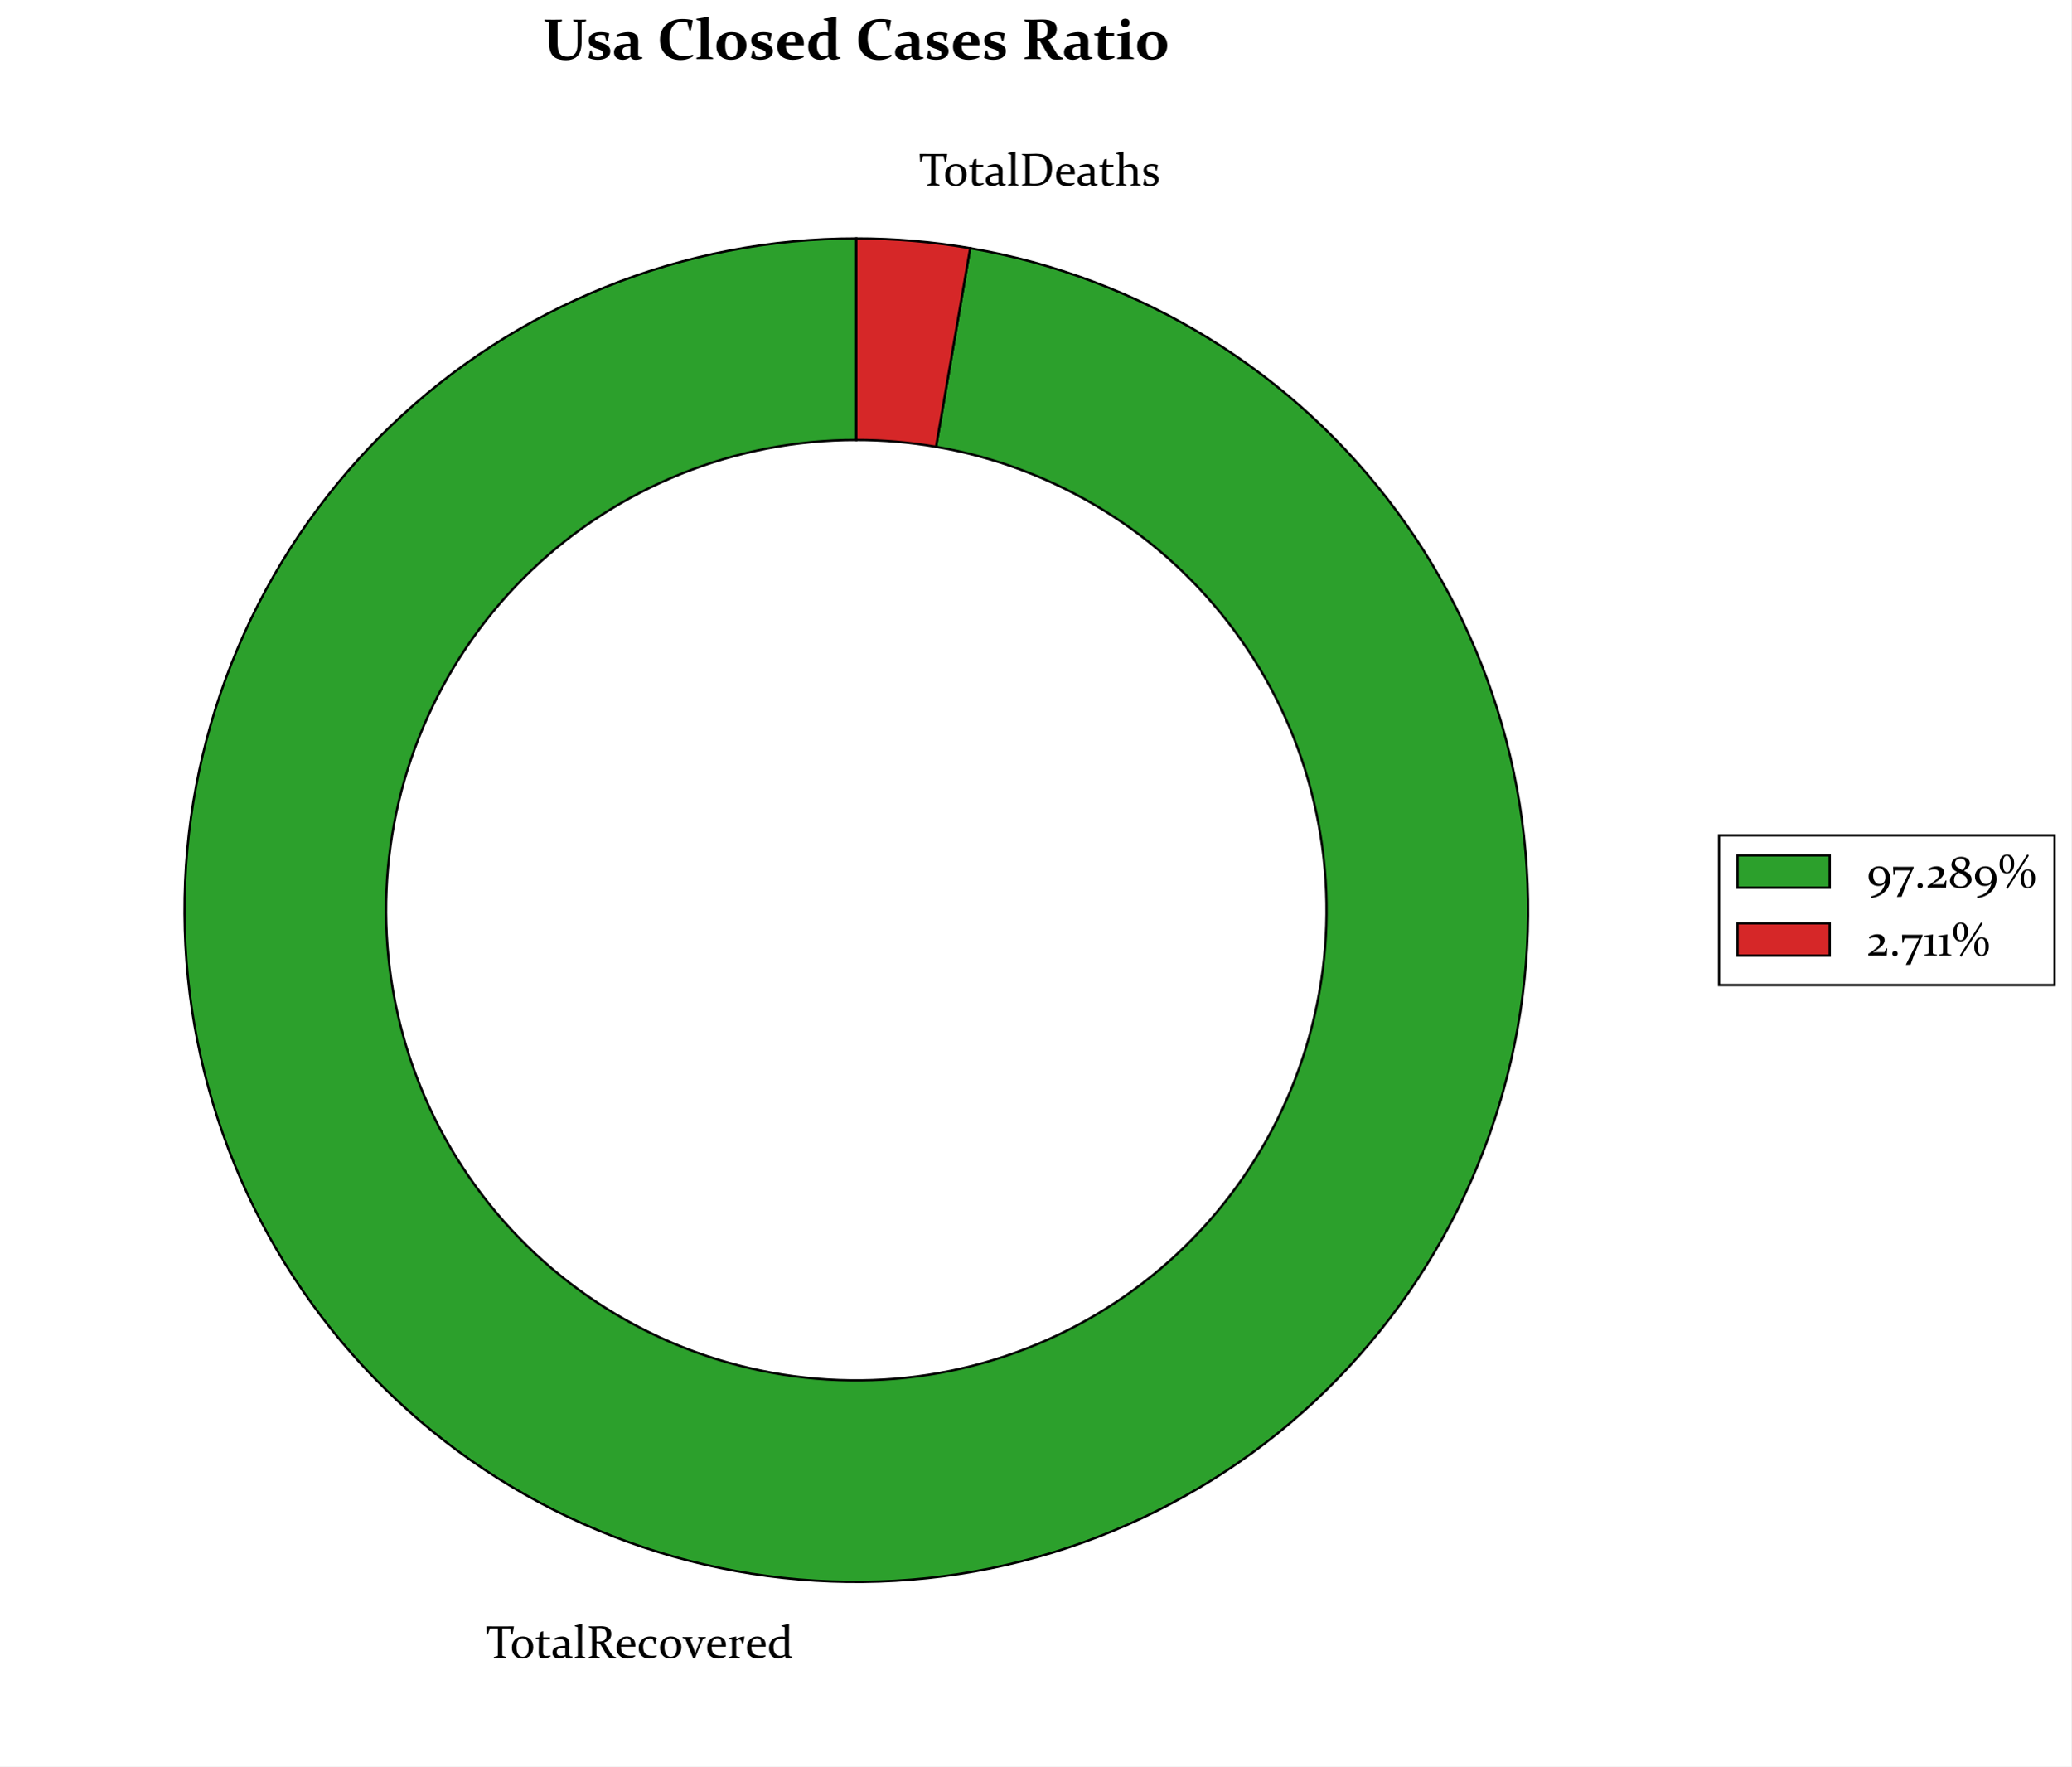
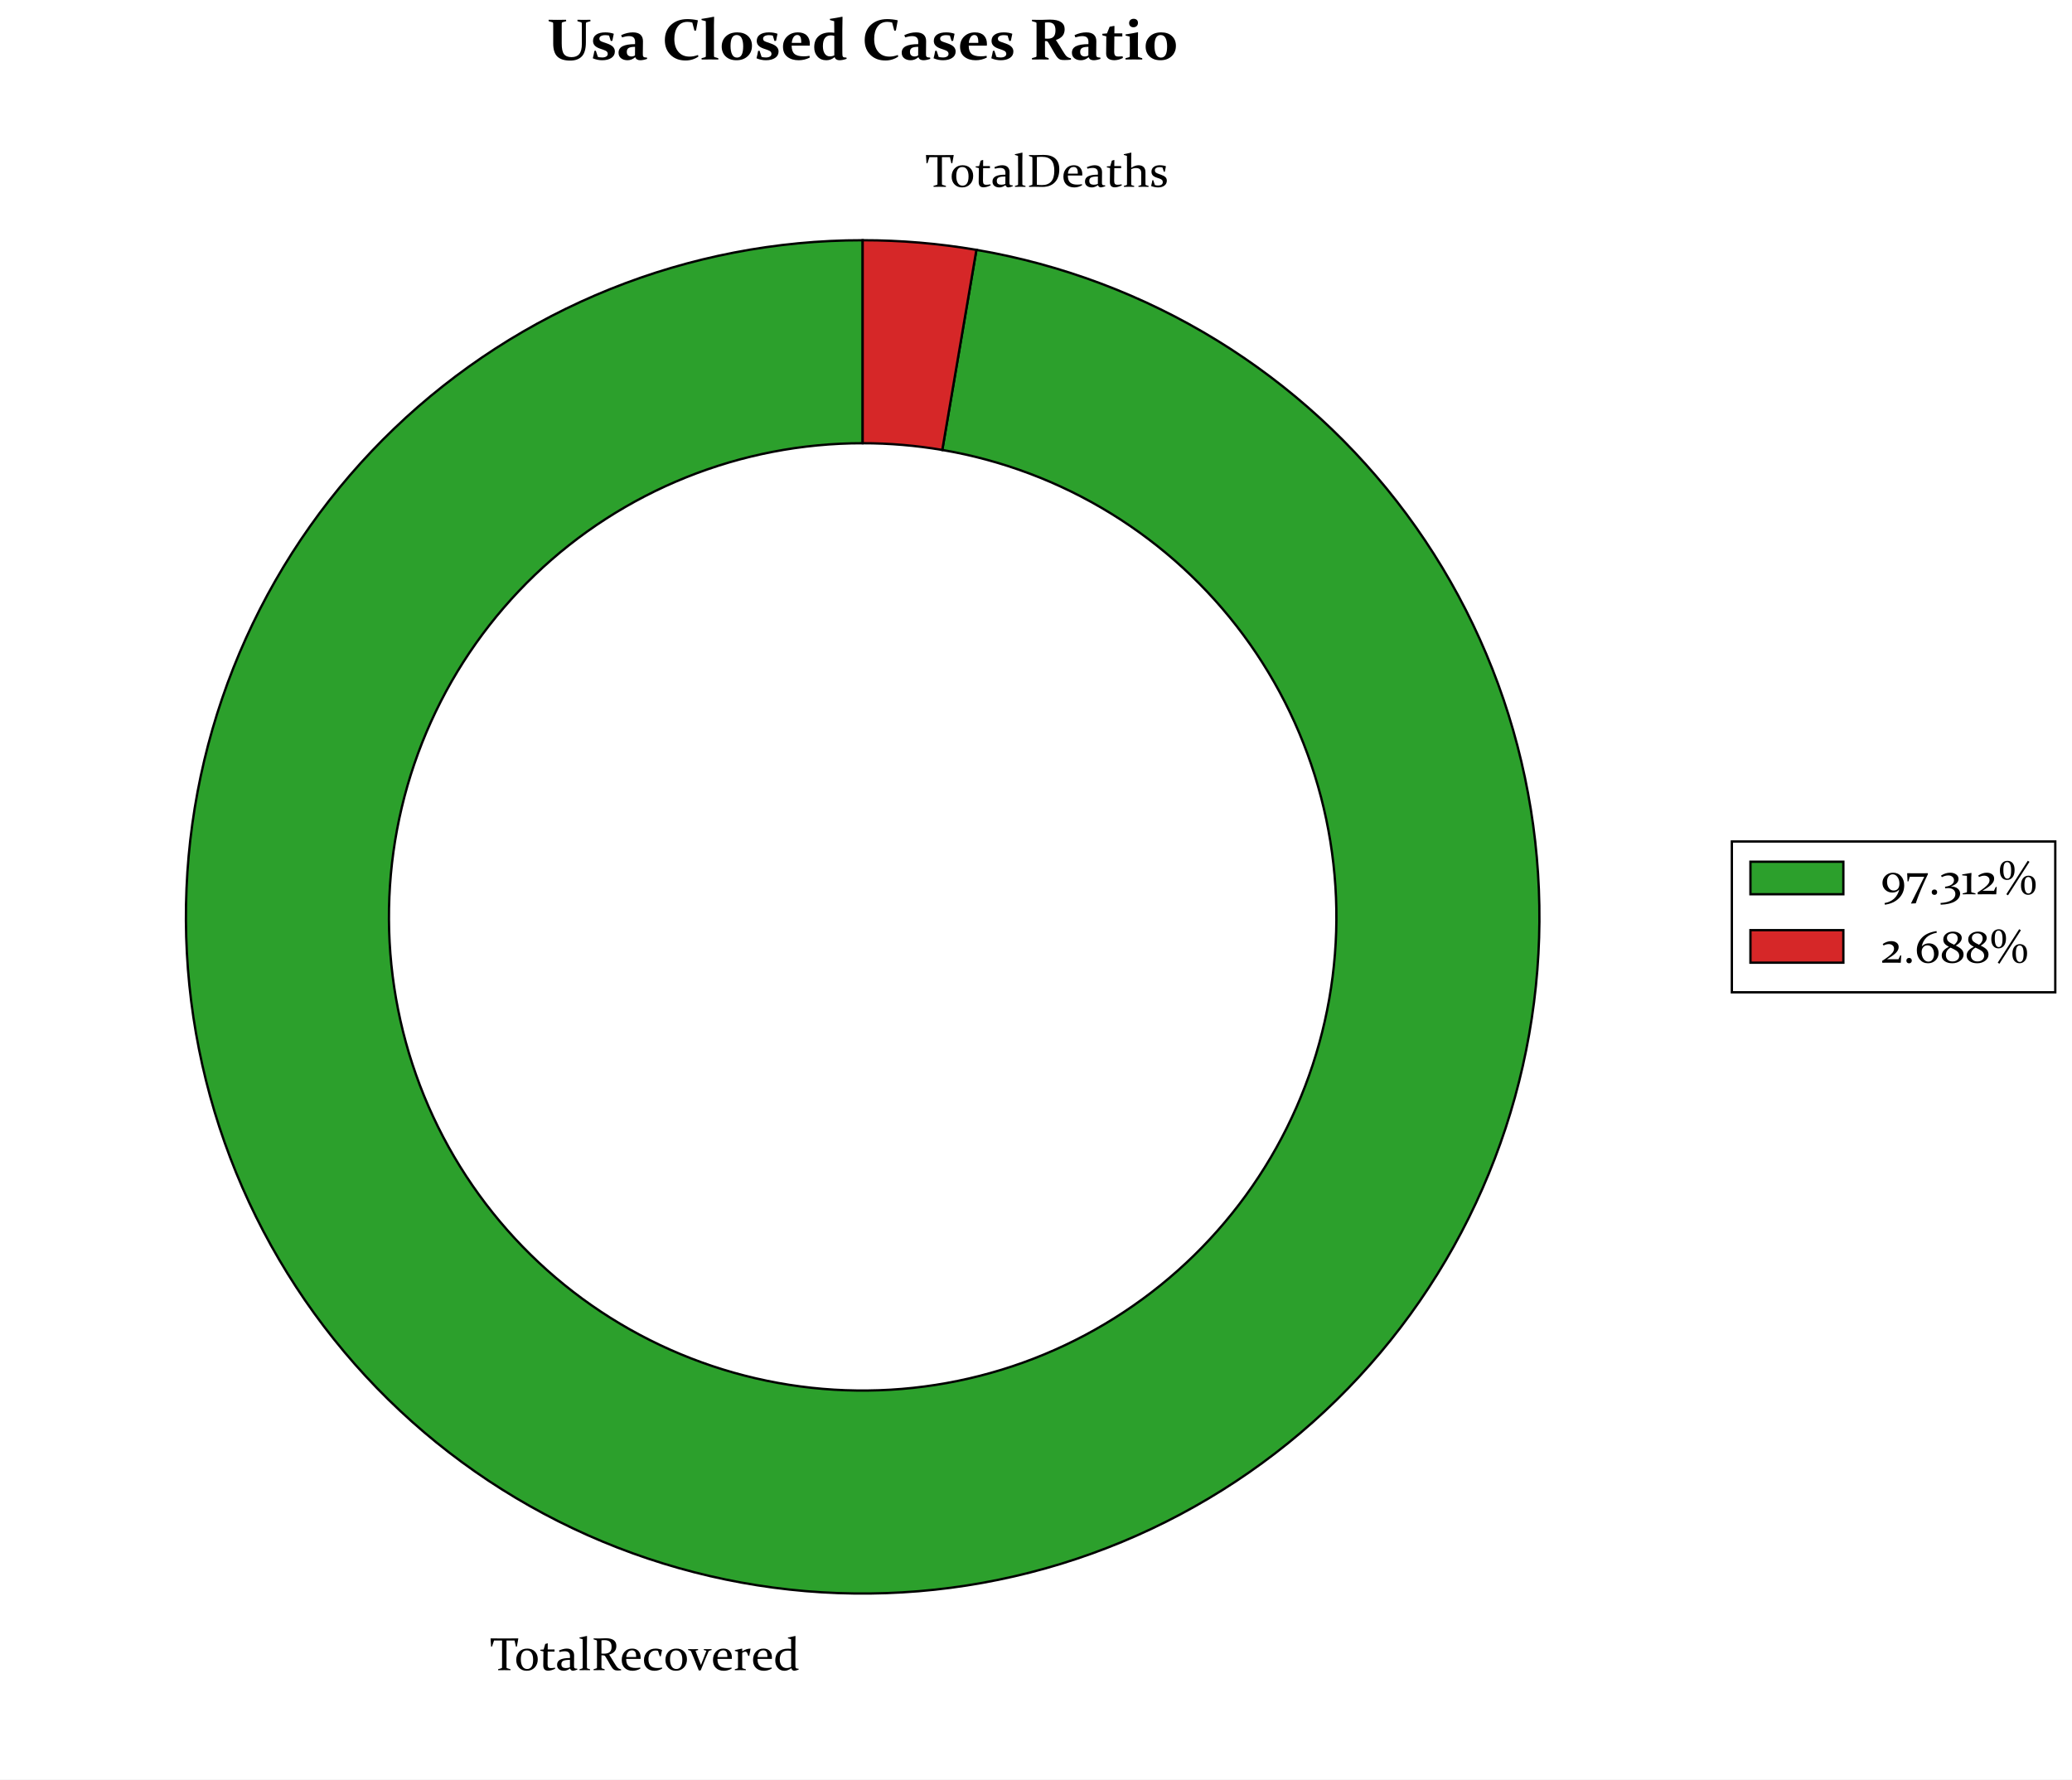
- <svg xmlns="http://www.w3.org/2000/svg" xmlns:xlink="http://www.w3.org/1999/xlink" height="766.08pt" version="1.1" viewBox="0 0 898.173 766.08" width="898.173pt">
+ <svg xmlns="http://www.w3.org/2000/svg" xmlns:xlink="http://www.w3.org/1999/xlink" height="766.08pt" version="1.1" viewBox="0 0 891.904 766.08" width="891.904pt">
  <defs>
    <style type="text/css">*{stroke-linecap:butt;stroke-linejoin:round;}</style>
  </defs>
  <g id="figure_1">
    <g id="patch_1">
-       <path d="M 0 766.08  L 898.173 766.08  L 898.173 0  L 0 0  z " style="fill:#ffffff;" />
+       <path d="M 0 766.08  L 891.904 766.08  L 891.904 0  L 0 0  z " style="fill:#ffffff;" />
    </g>
    <g id="axes_1">
      <g id="patch_2">
-         <path d="M 371.343 103.423  C 334.131 103.423 297.262 110.553 262.733 124.427  C 228.204 138.3 196.652 158.662 169.785 184.408  C 142.918 210.155 121.231 240.812 105.901 274.719  C 90.57 308.626 81.877 345.158 80.293 382.336  C 78.709 419.514 84.262 456.653 96.653 491.741  C 109.044 526.829 128.045 559.22 152.624 587.159  C 177.203 615.097 206.91 638.069 240.133 654.83  C 273.357 671.59 309.486 681.83 346.563 684.996  C 383.639 688.161 420.981 684.193 456.565 673.307  C 492.149 662.421 525.319 644.817 554.279 621.449  C 583.238 598.082 607.454 569.38 625.614 536.9  C 643.773 504.42 655.542 468.76 660.283 431.851  C 665.024 394.943 662.649 357.466 653.288 321.451  C 643.927 285.436 627.751 251.546 605.637 221.618  C 583.523 191.69 555.878 166.275 524.201 146.749  C 492.524 127.223 457.397 113.947 420.724 107.639  L 405.909 193.768  C 431.58 198.184 456.169 207.477 478.344 221.145  C 500.518 234.813 519.869 252.604 535.349 273.554  C 550.828 294.504 562.151 318.226 568.704 343.437  C 575.257 368.647 576.92 394.881 573.601 420.717  C 570.282 446.553 562.044 471.515 549.332 494.251  C 536.621 516.987 519.67 537.078 499.398 553.436  C 479.126 569.793 455.907 582.116 430.998 589.736  C 406.09 597.356 379.95 600.134 353.997 597.918  C 328.043 595.702 302.752 588.534 279.496 576.802  C 256.24 565.07 235.445 548.989 218.24 529.432  C 201.034 509.875 187.734 487.202 179.06 462.64  C 170.387 438.078 166.499 412.081 167.608 386.056  C 168.717 360.032 174.802 334.459 185.533 310.724  C 196.265 286.99 211.445 265.529 230.252 247.507  C 249.059 229.484 271.146 215.231 295.316 205.52  C 319.486 195.808 345.295 190.817 371.343 190.817  L 371.343 103.423  z " style="fill:#2ca02c;stroke:#000000;stroke-linejoin:miter;" />
+         <path d="M 371.343 103.423  C 334.122 103.423 297.244 110.556 262.708 124.437  C 228.172 138.317 196.615 158.688 169.746 184.445  C 142.877 210.203 121.193 240.873 105.867 274.792  C 90.542 308.711 81.859 345.256 80.288 382.443  C 78.717 419.631 84.288 456.777 96.698 491.868  C 109.108 526.958 128.129 559.348 152.73 587.279  C 177.331 615.211 207.058 638.171 240.301 654.914  C 273.543 671.657 309.688 681.875 346.776 685.014  C 383.864 688.153 421.213 684.155 456.796 673.236  C 492.379 662.318 525.542 644.681 554.487 621.281  C 583.432 597.881 607.626 569.149 625.757 536.643  C 643.888 504.137 655.623 468.455 660.324 431.532  C 665.025 394.61 662.607 357.126 653.2 321.114  C 643.793 285.101 627.571 251.223 605.414 221.317  C 583.256 191.41 555.571 166.025 523.859 146.538  C 492.147 127.051 456.992 113.822 420.301 107.566  L 405.613 193.718  C 431.297 198.096 455.906 207.357 478.104 220.998  C 500.302 234.639 519.682 252.408 535.192 273.343  C 550.703 294.277 562.058 317.992 568.643 343.201  C 575.228 368.409 576.92 394.648 573.63 420.494  C 570.339 446.34 562.125 471.317 549.433 494.071  C 536.741 516.825 519.806 536.938 499.544 553.318  C 479.282 569.698 456.068 582.044 431.16 589.687  C 406.252 597.329 380.108 600.128 354.146 597.931  C 328.185 595.734 302.883 588.581 279.613 576.861  C 256.344 565.141 235.534 549.069 218.314 529.517  C 201.093 509.965 187.779 487.292 179.092 462.728  C 170.404 438.165 166.505 412.163 167.604 386.131  C 168.704 360.1 174.782 334.519 185.51 310.776  C 196.238 287.032 211.417 265.563 230.225 247.533  C 249.033 229.503 271.124 215.243 295.299 205.527  C 319.474 195.811 345.288 190.817 371.343 190.817  L 371.343 103.423  z " style="fill:#2ca02c;stroke:#000000;stroke-linejoin:miter;" />
      </g>
      <g id="patch_3">
-         <path d="M 420.724 107.639  C 412.572 106.237 404.364 105.183 396.123 104.479  C 387.882 103.775 379.614 103.423 371.343 103.423  L 371.343 190.817  C 377.133 190.817 382.92 191.064 388.689 191.556  C 394.458 192.049 400.203 192.787 405.909 193.768  L 420.724 107.639  z " style="fill:#d62728;stroke:#000000;stroke-linejoin:miter;" />
+         <path d="M 420.301 107.566  C 412.218 106.188 404.08 105.152 395.909 104.461  C 387.739 103.769 379.543 103.423 371.343 103.423  L 371.343 190.817  C 377.083 190.817 382.82 191.06 388.539 191.544  C 394.259 192.028 399.955 192.753 405.613 193.718  L 420.301 107.566  z " style="fill:#d62728;stroke:#000000;stroke-linejoin:miter;" />
      </g>
      <g id="matplotlib.axis_1" />
      <g id="matplotlib.axis_2" />
      <g id="text_1">
-         <g transform="translate(210.7032 719.0058)scale(0.2 -0.2)">
+         <g transform="translate(210.9383 719.0258)scale(0.2 -0.2)">
          <defs>
            <path d="M 30.766 0  Q 24.75 0 17.484 -0.141  L 17.281 1.953  L 24.516 4.109  Q 25.734 4.438 25.781 5.609  Q 25.875 9.328 25.875 15.094  L 25.875 63.812  L 8.641 63.812  L 4.297 50.828  L 2.344 50.484  L 1.078 67.969  L 1.422 68.359  Q 13.422 68.172 24.422 68.172  L 37.453 68.172  Q 48.391 68.172 60.547 68.359  L 60.844 67.969  L 57.766 50.828  L 55.812 50.484  L 52.688 63.812  L 35.453 63.812  L 35.453 15.094  Q 35.453 9.328 35.547 5.609  Q 35.594 4.438 36.812 4.109  L 44.047 1.953  L 44.141 -0.141  Q 36.578 0 30.766 0  z " id="Constantia-84" />
            <path d="M 13.719 23.047  Q 13.719 13.922 17.141 8.172  Q 20.562 2.438 27.297 2.438  Q 33.594 2.438 36.891 7.484  Q 40.188 12.547 40.188 22.469  Q 40.188 31.781 36.719 37.156  Q 33.25 42.531 26.656 42.531  Q 20.406 42.531 17.062 37.688  Q 13.719 32.859 13.719 23.047  z M 50.141 23.484  Q 50.141 12.359 43.422 5.484  Q 36.719 -1.375 26.375 -1.375  Q 16.266 -1.375 10.031 5.094  Q 3.812 11.578 3.812 22.016  Q 3.812 32.766 10.328 39.578  Q 16.844 46.391 27.594 46.391  Q 37.75 46.391 43.938 40.109  Q 50.141 33.844 50.141 23.484  z " id="Constantia-111" />
            <path d="M 17.484 39.938  Q 17.188 23.438 17.188 13.328  Q 17.188 8.25 18.703 6.312  Q 20.219 4.391 24.469 4.391  Q 27.828 4.391 33.25 5.281  L 33.547 3.078  Q 25.094 -1.172 18.453 -1.172  Q 13.141 -1.172 10.547 1.688  Q 7.953 4.547 7.953 10.297  Q 7.953 19.781 8.297 40.234  L 1.562 41.891  L 1.266 43.891  L 8.797 44.531  L 12.156 56.344  Q 14.891 57.078 17.141 57.766  L 17.625 57.422  Q 17.484 51.516 17.484 46.391  L 17.484 44.578  L 32.172 44.578  L 32.172 39.938  z " id="Constantia-116" />
            <path d="M 30.125 22.125  Q 19.438 22.125 15.531 20.016  Q 11.625 17.922 11.625 12.938  Q 11.625 8.297 14.203 6.359  Q 16.797 4.438 21.234 4.438  Q 26.266 4.438 30.031 6.156  z M 6.453 42.234  Q 15.969 46.391 23.297 46.391  Q 30.766 46.391 34.938 42.484  Q 39.109 38.578 39.062 31.203  L 38.812 10.891  Q 38.766 8.406 38.938 6.891  Q 39.109 5.375 39.812 4.562  Q 40.531 3.766 41.938 3.438  Q 43.359 3.125 45.75 3.078  L 46 1.172  Q 43.891 0.344 40.859 -0.484  Q 37.844 -1.312 36.766 -1.312  Q 32.031 -1.312 30.281 3.562  Q 23.438 -1.375 17.391 -1.375  Q 10.594 -1.375 6.469 1.969  Q 2.344 5.328 2.344 11.422  Q 2.344 18.953 9.047 22.516  Q 15.766 26.078 30.125 26.078  L 30.172 29.891  Q 30.219 35.359 27.391 37.984  Q 24.562 40.625 18.703 40.625  Q 14.266 40.625 7.562 38.969  z " id="Constantia-97" />
            <path d="M 2.734 68.5  L 2.484 70.125  Q 11.141 71.781 18.406 73.578  L 18.844 73.188  Q 18.562 65.234 18.562 51.078  L 18.562 19.281  Q 18.562 10.547 18.656 5.219  Q 18.797 3.812 20.016 3.469  L 25.344 1.859  L 25.484 -0.141  Q 18.891 0 14.109 0  Q 9.328 0 2.781 -0.141  L 2.594 1.859  L 8.109 3.469  Q 9.328 3.859 9.422 5.031  Q 9.516 10.547 9.516 17.328  L 9.516 37.406  Q 9.516 55.562 9.328 66.547  z " id="Constantia-108" />
            <path d="M 21.781 14.984  Q 21.781 12.062 21.797 9.719  Q 21.828 7.375 21.875 5.469  Q 21.922 3.953 23.141 3.562  L 28.562 1.953  L 28.719 -0.141  Q 22.906 0 17.094 0  Q 11.188 0 4.984 -0.141  L 4.781 1.953  L 10.797 3.766  Q 12.016 4.109 12.109 5.281  Q 12.156 7.234 12.172 9.641  Q 12.203 12.062 12.203 14.984  L 12.203 54.594  Q 12.203 57.078 12.172 59.078  Q 12.156 61.078 12.109 62.703  Q 12.062 63.969 10.938 64.359  L 4.891 66.266  L 4.781 68.359  Q 11.078 68.172 17.047 68.172  Q 18.219 68.172 20.016 68.234  Q 21.828 68.312 24.422 68.406  Q 27.047 68.5 28.797 68.547  Q 30.562 68.609 31.594 68.609  Q 42.719 68.609 48.281 64.406  Q 53.859 60.203 53.859 52.156  Q 53.859 44.875 50.047 40.359  Q 46.234 35.844 38.422 33.406  Q 41.5 28.719 44.094 24.344  Q 46.688 19.969 48.906 16.328  Q 51.125 12.703 52.969 9.906  Q 54.828 7.125 56.453 5.516  Q 57.281 4.688 58.109 4.078  Q 58.938 3.469 59.844 3.078  Q 60.75 2.688 61.75 2.391  Q 62.75 2.094 63.969 1.812  L 64.109 -0.344  Q 60.594 -0.781 58.203 -0.781  Q 56.203 -0.781 54.688 -0.688  Q 53.172 -0.594 52 -0.297  Q 50.828 0 49.875 0.453  Q 48.922 0.922 48 1.656  Q 46 3.172 44.062 6.031  Q 42.141 8.891 40.062 12.5  Q 37.984 16.109 35.734 20.188  Q 33.5 24.266 31 28.172  Q 30.281 29.344 29.766 30.031  Q 29.25 30.719 28.641 31.109  Q 28.031 31.5 27.219 31.641  Q 26.422 31.781 25.141 31.844  L 21.781 31.938  z M 21.781 35.594  Q 24.75 35.453 27.297 35.453  Q 35.75 35.453 39.672 39.031  Q 43.609 42.625 43.609 50.297  Q 43.609 57.719 39.844 61.125  Q 36.078 64.547 28.078 64.547  Q 26.703 64.547 25.141 64.453  Q 23.578 64.359 21.781 64.156  z " id="Constantia-82" />
            <path d="M 44.047 3.469  Q 39.891 0.875 35.5 -0.25  Q 31.109 -1.375 27.344 -1.375  Q 16.609 -1.375 10.203 4.75  Q 3.812 10.891 3.812 21.781  Q 3.812 32.625 9.938 39.5  Q 16.062 46.391 26.312 46.391  Q 34.906 46.391 39.688 41.234  Q 44.484 36.078 44.484 27  Q 44.484 25.641 44.344 24.219  L 13.375 24.219  Q 13.375 13.719 18.312 9.203  Q 23.25 4.688 33.734 4.688  Q 38.422 4.688 43.75 5.562  z M 34.766 28.266  L 34.766 29.734  Q 34.766 36.672 32.547 39.641  Q 30.328 42.625 25.922 42.625  Q 20.125 42.625 17.047 38.422  Q 13.969 34.234 13.578 28.266  z " id="Constantia-101" />
            <path d="M 42.969 3.469  Q 39.938 1.422 35.469 0.016  Q 31 -1.375 26.609 -1.375  Q 16.062 -1.375 9.906 4.797  Q 3.766 10.984 3.766 21.297  Q 3.766 32.469 10.734 39.422  Q 17.719 46.391 28.812 46.391  Q 35.984 46.391 42.719 43.453  Q 41.109 36.922 39.844 30.078  L 37.938 29.781  L 33.984 41.5  Q 31.734 42.281 28.906 42.281  Q 21.625 42.281 17.516 37.203  Q 13.422 32.125 13.422 23.781  Q 13.422 13.969 18.062 9.281  Q 22.703 4.594 32.766 4.594  Q 37.406 4.594 42.672 5.516  z " id="Constantia-99" />
            <path d="M -1.516 45.266  Q 4.641 45.125 9.422 45.125  Q 13.812 45.125 19.969 45.266  L 20.172 43.266  L 14.5 41.703  Q 18.5 30.328 23.781 17.531  Q 25.141 14.156 26.219 11.078  Q 27.297 14.156 28.719 17.484  Q 33.156 28.422 38.031 41.703  L 32.469 43.266  L 32.281 45.266  Q 36.234 45.125 40.531 45.125  Q 44.922 45.125 49.031 45.266  L 49.219 43.266  L 44.344 41.844  Q 43.219 41.453 42.438 39.938  Q 38.578 31 33.469 18.672  Q 28.375 6.344 25.781 -0.344  L 21.625 -0.781  Q 18.953 6.297 13.891 18.594  Q 8.844 30.906 5.219 39.703  Q 4.438 41.406 3.078 41.891  L -1.422 43.266  z " id="Constantia-118" />
            <path d="M 2.828 42.969  Q 10.984 44.531 18.312 46.391  L 18.797 46.047  L 18.797 40.328  Q 27.828 46.391 36.531 46.391  L 36.766 46.094  Q 35.359 38.812 33.984 31  L 32.031 30.672  Q 30.672 34.812 29.391 37.328  Q 28.125 39.844 25.391 39.844  Q 22.75 39.844 18.797 37.406  L 18.797 16.266  Q 18.797 8.641 18.891 5.375  Q 18.953 4.047 20.125 3.719  L 26.609 1.859  L 26.766 -0.141  Q 19.141 0 14.359 0  Q 9.578 0 3.031 -0.141  L 2.828 1.859  L 8.5 3.516  Q 9.672 3.906 9.719 5.031  Q 9.766 7.125 9.766 11.031  L 9.766 27.688  Q 9.766 35.641 9.578 39.547  L 3.078 41.312  z " id="Constantia-114" />
            <path d="M 37.938 41.016  Q 34.672 42.047 30.609 42.047  Q 22.219 42.047 17.812 37.281  Q 13.422 32.516 13.422 22.859  Q 13.422 14.5 17.328 9.5  Q 21.234 4.5 28.375 4.5  Q 32.953 4.5 37.938 7.031  z M 30.906 70.125  Q 39.594 71.781 46.828 73.578  L 47.266 73.188  Q 46.969 62.75 46.969 50.734  L 46.969 24.172  Q 46.969 17.438 47.016 10.844  Q 47.016 8.344 47.188 6.828  Q 47.359 5.328 48.047 4.516  Q 48.734 3.719 50.078 3.422  Q 51.422 3.125 53.859 3.078  L 54.109 1.172  Q 51.953 0.344 48.953 -0.484  Q 45.953 -1.312 44.875 -1.312  Q 39.938 -1.312 38.234 4.25  Q 30.672 -1.375 23.531 -1.375  Q 14.5 -1.375 9.109 5.047  Q 3.719 11.469 3.719 20.844  Q 3.719 32.953 10.891 39.594  Q 18.062 46.234 30.953 46.234  Q 34.078 46.234 37.938 45.562  Q 37.938 56.344 37.75 66.547  L 31.156 68.5  z " id="Constantia-100" />
          </defs>
          <use xlink:href="#Constantia-84" />
          <use x="52.578" xlink:href="#Constantia-111" />
          <use x="106.631" xlink:href="#Constantia-116" />
          <use x="141.934" xlink:href="#Constantia-97" />
          <use x="189.932" xlink:href="#Constantia-108" />
          <use x="218.008" xlink:href="#Constantia-82" />
          <use x="279.643" xlink:href="#Constantia-101" />
          <use x="327.543" xlink:href="#Constantia-99" />
          <use x="373.686" xlink:href="#Constantia-111" />
          <use x="427.738" xlink:href="#Constantia-118" />
          <use x="476.029" xlink:href="#Constantia-101" />
          <use x="523.93" xlink:href="#Constantia-114" />
          <use x="562.26" xlink:href="#Constantia-101" />
          <use x="610.16" xlink:href="#Constantia-100" />
        </g>
      </g>
      <g id="text_2">
-         <g transform="translate(398.601 80.43748)scale(0.2 -0.2)">
+         <g transform="translate(398.366 80.4175)scale(0.2 -0.2)">
          <defs>
            <path d="M 17.094 0  Q 11.188 0 4.984 -0.141  L 4.781 1.953  L 10.797 3.766  Q 12.062 4.156 12.109 5.281  Q 12.156 7.234 12.172 9.641  Q 12.203 12.062 12.203 14.984  L 12.203 54.594  Q 12.203 57.078 12.172 59.078  Q 12.156 61.078 12.109 62.703  Q 12.062 63.969 10.938 64.359  L 4.891 66.266  L 4.781 68.359  Q 11.078 68.172 17.047 68.172  Q 21.922 68.172 26.453 68.406  Q 31 68.656 35.797 68.656  Q 52.875 68.656 61.469 60.859  Q 70.062 53.078 70.062 37.75  Q 70.062 19.672 60.516 9.688  Q 50.984 -0.297 33.734 -0.297  Q 29 -0.297 25.281 -0.141  Q 21.578 0 17.094 0  z M 21.781 4.344  Q 24.656 3.953 27.406 3.828  Q 30.172 3.719 32.953 3.719  Q 45.844 3.719 52.578 11.297  Q 59.328 18.891 59.328 34.578  Q 59.328 49.812 52.922 57.156  Q 46.531 64.5 32.672 64.5  Q 30.469 64.5 27.797 64.406  Q 25.141 64.312 21.781 64.062  z " id="Constantia-68" />
            <path d="M 2.484 70.125  Q 10.453 71.688 18.406 73.578  L 18.844 73.188  Q 18.609 68.609 18.578 60.109  Q 18.562 51.609 18.562 40.922  Q 27.047 46.391 34.375 46.391  Q 41.156 46.391 45.156 42.594  Q 49.172 38.812 49.172 31.5  L 49.172 14.266  Q 49.172 8.641 49.266 5.219  Q 49.312 3.953 50.484 3.516  L 55.953 1.859  L 56.062 -0.141  Q 49.609 0 44.828 0  Q 40.047 0 34.188 -0.141  L 33.984 1.859  L 38.812 3.266  Q 39.984 3.656 40.094 4.781  Q 40.141 5.469 40.141 7.859  L 40.141 29.156  Q 40.141 35.156 37.25 37.766  Q 34.375 40.375 28.766 40.375  Q 23.922 40.375 18.562 38.031  L 18.562 16.109  Q 18.562 10.062 18.656 5.031  Q 18.703 3.656 19.875 3.328  L 24.953 1.859  L 25.047 -0.141  Q 18.891 0 14.109 0  Q 9.328 0 2.781 -0.141  L 2.594 1.859  L 8.109 3.469  Q 9.375 3.859 9.422 5.031  Q 9.516 9.719 9.516 17  L 9.516 37.406  Q 9.516 47.359 9.484 55.031  Q 9.469 62.703 9.328 66.547  L 2.734 68.5  z " id="Constantia-104" />
            <path d="M 27.875 41.453  Q 25.047 42.234 21.734 42.234  Q 17.141 42.234 14.328 40.453  Q 11.531 38.672 11.531 35.594  Q 11.531 32.625 13.359 30.906  Q 15.188 29.203 20.172 27.547  L 24.172 26.172  Q 30.906 23.875 34.047 20.922  Q 37.203 17.969 37.203 13.188  Q 37.203 6.391 31.922 2.5  Q 26.656 -1.375 18.609 -1.375  Q 11.188 -1.375 3.422 1.656  Q 5.078 8.016 6.109 14.062  L 8.016 14.359  L 11.531 3.859  Q 14.312 2.781 18.609 2.781  Q 23.141 2.781 25.844 4.641  Q 28.562 6.5 28.562 9.859  Q 28.562 12.984 26.734 14.797  Q 24.906 16.609 20.906 17.922  L 15.828 19.625  Q 9.234 21.828 6.719 24.922  Q 4.203 28.031 4.203 32.625  Q 4.203 39.016 9.062 42.703  Q 13.922 46.391 21.875 46.391  Q 29.297 46.391 35.359 44.234  Q 33.984 38.672 32.859 32.469  L 31 32.125  z " id="Constantia-115" />
          </defs>
          <use xlink:href="#Constantia-84" />
          <use x="52.578" xlink:href="#Constantia-111" />
          <use x="106.631" xlink:href="#Constantia-116" />
          <use x="141.934" xlink:href="#Constantia-97" />
          <use x="189.932" xlink:href="#Constantia-108" />
          <use x="218.008" xlink:href="#Constantia-68" />
          <use x="293.105" xlink:href="#Constantia-101" />
          <use x="341.006" xlink:href="#Constantia-97" />
          <use x="389.004" xlink:href="#Constantia-116" />
          <use x="424.307" xlink:href="#Constantia-104" />
          <use x="482.266" xlink:href="#Constantia-115" />
        </g>
      </g>
      <g id="text_3">
        <g transform="translate(235.5322 25.59453)scale(0.25 -0.25)">
          <defs>
            <path d="M 2.438 68.359  Q 9.234 68.172 17.484 68.172  Q 25.984 68.172 32.516 68.359  L 32.766 65.875  L 26.422 64.062  Q 25.25 63.766 25.141 62.594  Q 25.094 60.844 25.062 58.812  Q 25.047 56.781 25.047 54.438  L 25.047 27.547  Q 25.047 14.203 29.047 9.094  Q 33.062 4 42.047 4  Q 50.875 4 55.297 9.391  Q 59.719 14.797 59.719 26.906  L 59.719 54.438  Q 59.719 56.781 59.672 58.812  Q 59.625 60.844 59.578 62.594  Q 59.516 63.719 58.297 64.062  L 52.25 65.766  L 52.094 68.359  Q 58.594 68.172 63.328 68.172  Q 67.719 68.172 74.359 68.359  L 74.609 65.875  L 67.969 63.969  Q 66.797 63.625 66.75 62.359  Q 66.703 60.688 66.672 58.688  Q 66.656 56.688 66.656 54.25  L 66.656 29.438  Q 66.656 12.641 59.734 5.344  Q 52.828 -1.953 39.656 -1.953  Q 24.656 -1.953 17.531 5  Q 10.406 11.969 10.406 27.297  L 10.406 54.25  Q 10.406 56.688 10.375 58.688  Q 10.359 60.688 10.297 62.359  Q 10.25 63.625 9.125 63.969  L 2.594 65.875  z " id="Constantia-Bold-85" />
            <path d="M 31.938 41.109  Q 28.859 41.844 25.297 41.844  Q 20.844 41.844 18.031 40.281  Q 15.234 38.719 15.234 35.844  Q 15.234 33.641 16.453 32.438  Q 17.672 31.25 20.656 30.219  L 28.469 27.484  Q 35.453 25.094 38.672 21.703  Q 41.891 18.312 41.891 13.766  Q 41.891 6.594 35.859 2.609  Q 29.828 -1.375 20.016 -1.375  Q 11.812 -1.375 3.906 2  Q 5.562 8.547 6.641 14.703  L 9.125 15.094  L 12.641 4.438  Q 15.625 3.422 20.125 3.422  Q 24.359 3.422 27 5.031  Q 29.641 6.641 29.641 9.516  Q 29.641 11.922 28.047 13.547  Q 26.469 15.188 21.734 16.797  L 15.766 18.844  Q 10.062 20.844 7.172 24.047  Q 4.297 27.25 4.297 31.891  Q 4.297 39.016 9.906 42.812  Q 15.531 46.625 25.391 46.625  Q 33.5 46.625 40.047 44.234  Q 38.578 37.844 37.547 32.125  L 34.859 31.734  z " id="Constantia-Bold-115" />
            <path d="M 31 21.734  Q 23.344 21.734 20.062 19.781  Q 16.797 17.828 16.797 13.094  Q 16.797 8.797 19.109 6.953  Q 21.438 5.125 24.609 5.125  Q 28.219 5.125 30.906 6.984  z M 7.125 41.891  Q 17.531 46.625 27.156 46.625  Q 35.938 46.625 40.297 42.688  Q 44.672 38.766 44.625 31.391  L 44.391 11.078  Q 44.281 8.594 44.469 7.078  Q 44.672 5.562 45.375 4.75  Q 46.094 3.953 47.484 3.609  Q 48.875 3.266 51.516 3.219  L 51.812 0.984  Q 44.969 -1.375 40.047 -1.375  Q 33.406 -1.375 31.297 3.859  Q 25.094 -1.375 18.172 -1.375  Q 11.375 -1.375 6.984 2.016  Q 2.594 5.422 2.594 11.578  Q 2.594 19.234 9.688 22.797  Q 16.797 26.375 31 26.375  L 31.062 30.031  Q 31.109 35.25 28.547 37.719  Q 25.984 40.188 20.562 40.188  Q 15.531 40.188 8.5 37.984  z " id="Constantia-Bold-97" />
            <path id="Constantia-Bold-32" />
            <path d="M 58.5 49.906  L 55.812 49.469  L 52.094 63.484  Q 48.25 64.703 43.75 64.703  Q 32.953 64.703 27.047 56.609  Q 21.141 48.531 21.141 35.453  Q 21.141 21.484 28.094 13.188  Q 35.062 4.891 47.406 4.891  Q 54.297 4.891 61.922 7.672  L 62.547 4.891  Q 52.781 -1.766 40.484 -1.766  Q 24.516 -1.766 14.672 7.859  Q 4.828 17.484 4.828 33.203  Q 4.828 49.953 15.625 59.719  Q 26.422 69.484 43.797 69.484  Q 52.391 69.484 61.375 67.484  L 61.672 67  z " id="Constantia-Bold-67" />
            <path d="M 1.859 69.828  Q 14.062 71.625 23.141 73.578  L 23.688 73.188  Q 23.391 66.453 23.391 58.844  L 23.391 13.672  Q 23.391 7.859 23.484 5.562  Q 23.578 4.25 24.703 3.906  L 30.812 2.203  L 30.953 -0.141  Q 23.734 0 16.609 0  Q 9.328 0 2.25 -0.141  L 2 2.203  L 8.203 3.906  Q 9.328 4.203 9.422 5.375  Q 9.516 7.281 9.516 11.766  L 9.516 54.109  Q 9.516 60.5 9.328 65.875  L 2.156 67.828  z " id="Constantia-Bold-108" />
            <path d="M 19.047 23.188  Q 19.047 14.312 21.703 8.766  Q 24.359 3.219 30.219 3.219  Q 35.688 3.219 38.25 8.094  Q 40.828 12.984 40.828 22.609  Q 40.828 31.641 38.109 36.844  Q 35.406 42.047 29.641 42.047  Q 24.266 42.047 21.656 37.359  Q 19.047 32.672 19.047 23.188  z M 55.953 23.578  Q 55.953 12.453 48.531 5.531  Q 41.109 -1.375 29.203 -1.375  Q 17.625 -1.375 10.734 5.141  Q 3.859 11.672 3.859 22.219  Q 3.859 32.906 11.078 39.766  Q 18.312 46.625 30.609 46.625  Q 42.281 46.625 49.109 40.297  Q 55.953 33.984 55.953 23.578  z " id="Constantia-Bold-111" />
            <path d="M 49.906 3.219  Q 40.875 -1.375 30.859 -1.375  Q 18.953 -1.375 11.406 4.516  Q 3.859 10.406 3.859 21.875  Q 3.859 32.812 11.109 39.719  Q 18.359 46.625 29.594 46.625  Q 39.406 46.625 44.75 41.328  Q 50.094 36.031 50.094 26.703  Q 50.094 25.297 49.953 23.781  L 18.75 23.781  Q 18.75 13.969 23.562 9.672  Q 28.375 5.375 39.359 5.375  Q 44.672 5.375 49.516 6.297  z M 35.25 28.516  L 35.25 29.688  Q 35.25 36.328 33.562 39.203  Q 31.891 42.094 28.422 42.094  Q 24.266 42.094 21.797 38.109  Q 19.344 34.125 18.953 28.516  z " id="Constantia-Bold-101" />
            <path d="M 38.422 40.578  Q 35.797 41.5 32.516 41.5  Q 25.828 41.5 22.312 36.891  Q 18.797 32.281 18.797 23  Q 18.797 14.938 21.922 10.109  Q 25.047 5.281 30.719 5.281  Q 34.906 5.281 38.422 7.078  z M 30.719 69.828  Q 42.625 71.625 52 73.578  L 52.594 73.188  Q 52.25 62.75 52.25 50.734  L 52.25 24.172  Q 52.25 17.781 52.297 10.984  Q 52.297 8.5 52.484 6.984  Q 52.688 5.469 53.344 4.656  Q 54 3.859 55.359 3.562  Q 56.734 3.266 59.375 3.219  L 59.672 1.078  Q 52.547 -1.375 47.516 -1.375  Q 40.969 -1.375 38.922 3.953  Q 32.516 -1.375 24.75 -1.375  Q 15.094 -1.375 9.469 5  Q 3.859 11.375 3.859 20.953  Q 3.859 33.156 11.109 39.812  Q 18.359 46.484 31.391 46.484  Q 34.625 46.484 38.422 45.953  Q 38.422 56.25 38.234 65.875  L 31.062 67.828  z " id="Constantia-Bold-100" />
            <path d="M 26.703 15.328  Q 26.703 12.406 26.734 10.078  Q 26.766 7.766 26.812 5.859  Q 26.859 4.297 27.938 3.953  L 33.016 2.297  L 33.156 -0.141  Q 27.734 0 19.734 0  Q 11.188 0 4.5 -0.141  L 4.25 2.297  L 10.797 4.109  Q 12.016 4.438 12.109 5.609  Q 12.156 7.562 12.172 9.984  Q 12.203 12.406 12.203 15.328  L 12.203 54.25  Q 12.203 56.688 12.172 58.688  Q 12.156 60.688 12.109 62.359  Q 12.062 63.625 10.938 63.969  L 4.391 65.875  L 4.25 68.359  Q 11.078 68.172 18.266 68.172  Q 19.781 68.172 22.016 68.234  Q 24.266 68.312 27.484 68.406  Q 30.422 68.5 32.391 68.547  Q 34.375 68.609 35.5 68.609  Q 48.047 68.609 54.312 64.406  Q 60.594 60.203 60.594 52.156  Q 60.594 44.875 56.766 40.406  Q 52.938 35.938 45.516 33.547  Q 49.609 27.484 51.828 23.719  Q 54.047 19.969 56.297 16.328  Q 58.547 12.703 60.375 9.906  Q 62.203 7.125 63.812 5.516  Q 64.703 4.781 65.5 4.25  Q 66.312 3.719 67.188 3.328  Q 68.062 2.938 69.062 2.656  Q 70.062 2.391 71.297 2.156  L 71.484 -0.344  Q 66.703 -1.031 60.547 -1.031  Q 55.672 -1.031 53.719 -0.391  Q 51.766 0.25 50.25 1.422  Q 48 3.172 46.109 6  Q 44.234 8.844 42.141 12.406  Q 40.047 15.969 37.812 19.969  Q 35.594 23.969 33.156 27.875  Q 32.422 29 31.953 29.734  Q 31.5 30.469 31.031 30.828  Q 30.562 31.203 30.047 31.375  Q 29.547 31.547 28.766 31.594  L 26.703 31.641  z M 26.703 35.891  Q 29.297 35.75 31.391 35.75  Q 38.328 35.75 41.547 39.234  Q 44.781 42.719 44.781 50.141  Q 44.781 57.328 41.672 60.625  Q 38.578 63.922 32.031 63.922  Q 30.906 63.922 29.609 63.812  Q 28.328 63.719 26.703 63.531  z " id="Constantia-Bold-82" />
            <path d="M 22.125 39.547  Q 21.828 24.312 21.828 13.719  Q 21.828 8.797 23.344 6.906  Q 24.859 5.031 29.156 5.031  Q 32.469 5.031 36.375 5.422  L 36.766 2.484  Q 29 -1.312 22.266 -1.312  Q 15.438 -1.312 11.688 1.531  Q 7.953 4.391 7.953 10.156  Q 7.953 20.312 8.25 39.797  L 1.656 41.5  L 1.219 44.141  L 9.375 44.875  L 14.016 56.344  Q 18.172 57.078 21.578 57.766  L 22.266 57.422  Q 22.125 51.516 22.125 44.875  L 35.797 44.875  L 35.797 39.547  z " id="Constantia-Bold-116" />
            <path d="M 23.781 62.984  Q 23.781 59.625 21.609 57.516  Q 19.438 55.422 15.922 55.422  Q 12.703 55.422 10.625 57.391  Q 8.547 59.375 8.547 62.547  Q 8.547 66.016 10.734 68.016  Q 12.938 70.016 16.453 70.016  Q 19.672 70.016 21.719 68.188  Q 23.781 66.359 23.781 62.984  z M 2.297 43.062  Q 14.312 44.875 23.391 46.828  L 23.922 46.438  Q 23.641 39.703 23.641 32.078  L 23.641 13.672  Q 23.641 7.859 23.734 5.562  Q 23.828 4.25 24.953 3.906  L 31.062 2.203  L 31.203 -0.141  Q 23.969 0 16.844 0  Q 9.578 0 2.484 -0.141  L 2.25 2.203  L 8.453 3.906  Q 9.578 4.203 9.672 5.375  Q 9.766 7.281 9.766 11.766  L 9.766 27.484  Q 9.766 33.891 9.578 39.266  L 2.594 41.062  z " id="Constantia-Bold-105" />
          </defs>
          <use xlink:href="#Constantia-Bold-85" />
          <use x="74.66" xlink:href="#Constantia-Bold-115" />
          <use x="120.314" xlink:href="#Constantia-Bold-97" />
          <use x="173.879" xlink:href="#Constantia-Bold-32" />
          <use x="197.805" xlink:href="#Constantia-Bold-67" />
          <use x="263.771" xlink:href="#Constantia-Bold-108" />
          <use x="296.682" xlink:href="#Constantia-Bold-111" />
          <use x="356.545" xlink:href="#Constantia-Bold-115" />
          <use x="402.199" xlink:href="#Constantia-Bold-101" />
          <use x="455.959" xlink:href="#Constantia-Bold-100" />
          <use x="517.971" xlink:href="#Constantia-Bold-32" />
          <use x="541.896" xlink:href="#Constantia-Bold-67" />
          <use x="607.863" xlink:href="#Constantia-Bold-97" />
          <use x="661.428" xlink:href="#Constantia-Bold-115" />
          <use x="707.082" xlink:href="#Constantia-Bold-101" />
          <use x="760.842" xlink:href="#Constantia-Bold-115" />
          <use x="806.496" xlink:href="#Constantia-Bold-32" />
          <use x="830.422" xlink:href="#Constantia-Bold-82" />
          <use x="900.93" xlink:href="#Constantia-Bold-97" />
          <use x="954.494" xlink:href="#Constantia-Bold-116" />
          <use x="993.459" xlink:href="#Constantia-Bold-105" />
          <use x="1026.613" xlink:href="#Constantia-Bold-111" />
        </g>
      </g>
      <g id="legend_1">
        <g id="patch_4">
-           <path d="M 745.485 427.2  L 890.973 427.2  L 890.973 362.275  L 745.485 362.275  z " style="fill:#ffffff;stroke:#000000;stroke-linejoin:miter;" />
+           <path d="M 745.485 427.2  L 884.704 427.2  L 884.704 362.275  L 745.485 362.275  z " style="fill:#ffffff;stroke:#000000;stroke-linejoin:miter;" />
        </g>
        <g id="patch_5">
          <path d="M 753.485 384.99  L 793.485 384.99  L 793.485 370.99  L 753.485 370.99  z " style="fill:#2ca02c;stroke:#000000;stroke-linejoin:miter;" />
        </g>
        <g id="text_4">
          <g transform="translate(809.4855 384.9904)scale(0.2 -0.2)">
            <defs>
              <path d="M 8.641 -19  Q 20.906 -16.797 28.984 -9.672  Q 37.062 -2.547 40.375 10.109  L 40.281 10.156  Q 34.578 3.656 25.438 3.656  Q 16.312 3.656 10.234 9.484  Q 4.156 15.328 4.156 24.312  Q 4.156 33.688 10.797 40.031  Q 17.438 46.391 27.047 46.391  Q 37.547 46.391 44.266 38.75  Q 50.984 31.109 50.984 19.188  Q 50.984 2.828 39.578 -8.594  Q 28.172 -20.016 9.328 -22.469  z M 14.062 27.25  Q 14.062 18.562 18.016 13.281  Q 21.969 8.016 28.125 8.016  Q 34.234 8.016 37.453 11.938  Q 40.672 15.875 40.672 22.906  Q 40.672 31.453 36.422 37.156  Q 32.172 42.875 26.219 42.875  Q 20.953 42.875 17.5 38.641  Q 14.062 34.422 14.062 27.25  z " id="Constantia-57" />
              <path d="M 10.938 -19.672  L 39.5 37.547  L 8.297 37.547  L 5.469 27.875  L 3.516 27.547  L 2.688 44.922  L 3.031 45.312  Q 8.797 45.219 14.266 45.172  Q 19.734 45.125 25 45.125  L 27.734 45.125  Q 33.016 45.125 37.844 45.172  Q 42.672 45.219 47.172 45.312  L 47.359 43.219  Q 44.828 37.984 42.266 32.469  Q 39.703 26.953 37.234 21.312  Q 34.766 15.672 32.422 10.125  Q 30.078 4.594 28.031 -0.656  Q 25.984 -5.906 24.25 -10.688  Q 22.516 -15.484 21.234 -19.531  L 11.188 -20.016  z " id="Constantia-55" />
              <path d="M 13.094 10.25  Q 15.625 10.25 17.25 8.656  Q 18.891 7.078 18.891 4.5  Q 18.891 1.906 17.25 0.266  Q 15.625 -1.375 13.094 -1.375  Q 10.406 -1.375 8.781 0.266  Q 7.172 1.906 7.172 4.5  Q 7.172 7.078 8.781 8.656  Q 10.406 10.25 13.094 10.25  z " id="Constantia-46" />
+               <path d="M 10.25 16.219  Q 19 17.141 24.266 20.75  Q 29.547 24.359 29.547 30.125  Q 29.547 34.719 26.094 37.594  Q 22.656 40.484 17.391 40.484  Q 10.5 40.484 3.469 36.812  L 1.469 40.047  Q 11.141 46.391 21.344 46.391  Q 28.906 46.391 34.078 42.75  Q 39.266 39.109 39.266 33.203  Q 39.266 22.359 23.25 17  L 23.25 16.797  Q 32.422 16.453 37.562 12.156  Q 42.719 7.859 42.719 1.609  Q 42.719 -8.5 31.969 -15.141  Q 21.234 -21.781 1.031 -22.469  L 0.484 -18.844  Q 16.547 -17.781 24.531 -12.625  Q 32.516 -7.469 32.516 0.25  Q 32.516 6.297 28.359 9.766  Q 24.219 13.234 16.844 13.234  Q 13.969 13.234 10.594 12.641  z " id="Constantia-51" />
+               <path d="M 1.703 40.625  L 1.469 42.672  Q 11.281 44.141 21.094 45.906  L 21.531 45.516  Q 20.953 36.969 20.953 27.875  L 20.953 15.969  Q 20.953 9.516 21.047 5.562  Q 21.094 4.156 22.406 3.812  L 30.172 1.812  L 30.328 -0.141  Q 21.297 0 16.5 0  Q 11.719 0 2.734 -0.141  L 2.547 1.812  L 10.5 3.812  Q 11.766 4.156 11.812 5.375  Q 11.922 9.328 11.922 14.156  L 11.922 22.266  Q 11.922 32.078 11.719 39.656  z " id="Constantia-49" />
              <path d="M 42.391 15.484  L 44.531 15.875  L 43.562 0.203  L 43.219 -0.141  Q 33.25 0 22.359 0  Q 12.25 0 3.766 -0.141  L 3.422 3.859  Q 8.016 6.844 11.672 9.375  Q 15.328 11.922 18.016 14.109  Q 20.703 16.266 22.75 18.219  Q 24.812 20.172 26.203 22.094  Q 27.594 24.031 28.312 26.031  Q 29.047 28.031 29.047 30.219  Q 29.047 34.719 25.781 37.344  Q 22.516 39.984 17.781 39.984  Q 12.203 39.984 6.547 36.969  L 4.688 40.188  Q 13.812 46.391 23 46.391  Q 29.891 46.391 34.453 43.047  Q 39.016 39.703 39.016 33.734  Q 39.016 30.031 37.344 26.828  Q 35.688 23.641 32.516 20.562  Q 29.344 17.484 24.75 14.328  Q 20.172 11.188 14.266 7.672  L 14.312 7.422  L 38.578 7.422  z " id="Constantia-50" />
-               <path d="M 19.094 34.234  Q 12.062 37.891 9.5 41.547  Q 6.938 45.219 6.938 50.094  Q 6.938 57.422 12.969 62.172  Q 19 66.938 27.984 66.938  Q 36.078 66.938 41.375 63.125  Q 46.688 59.328 46.688 53.266  Q 46.688 44.234 33.844 36.766  Q 43.609 32.031 47.094 27.75  Q 50.594 23.484 50.594 17.578  Q 50.594 9.422 43.406 4.078  Q 36.234 -1.266 26.266 -1.266  Q 16.266 -1.266 9.906 3.297  Q 3.562 7.859 3.562 15.438  Q 3.562 26.812 19.094 34.234  z M 22.562 32.422  Q 12.547 26.703 12.547 16.609  Q 12.547 10.203 16.375 6.422  Q 20.219 2.641 26.906 2.641  Q 33.016 2.641 37.141 6.031  Q 41.266 9.422 41.266 14.844  Q 41.266 20.016 37.5 23.75  Q 33.734 27.484 22.562 32.422  z M 30.219 38.625  Q 37.984 44.234 37.984 51.812  Q 37.984 57.234 34.859 60.188  Q 31.734 63.141 26.609 63.141  Q 21.438 63.141 18.141 60.453  Q 14.844 57.766 14.844 53.125  Q 14.844 48.484 18.406 45.406  Q 21.969 42.328 30.219 38.625  z " id="Constantia-56" />
              <path d="M 10.422 51.922  Q 10.422 43.031 12.562 38.312  Q 14.719 33.609 18.969 33.609  Q 22.922 33.609 25.016 37.656  Q 27.125 41.719 27.125 51.344  Q 27.125 60.422 24.922 64.766  Q 22.719 69.109 18.578 69.109  Q 14.625 69.109 12.516 65.266  Q 10.422 61.438 10.422 51.922  z M 34.594 52.266  Q 34.594 41.859 30.016 36.312  Q 25.453 30.781 18.375 30.781  Q 11.438 30.781 7.188 35.953  Q 2.953 41.125 2.953 50.891  Q 2.953 61 7.391 66.469  Q 11.828 71.938 19.156 71.938  Q 26.141 71.938 30.359 66.984  Q 34.594 62.031 34.594 52.266  z M 16.781 0  L 62.984 72.125  L 66.641 69.828  L 20.406 -2.297  z M 55.797 19.922  Q 55.797 11.031 57.938 6.312  Q 60.094 1.609 64.344 1.609  Q 68.297 1.609 70.391 5.656  Q 72.5 9.719 72.5 19.344  Q 72.5 28.422 70.297 32.766  Q 68.094 37.109 63.953 37.109  Q 60 37.109 57.891 33.266  Q 55.797 29.438 55.797 19.922  z M 79.969 20.266  Q 79.969 9.859 75.391 4.312  Q 70.828 -1.219 63.75 -1.219  Q 56.812 -1.219 52.562 3.953  Q 48.328 9.125 48.328 18.891  Q 48.328 29 52.766 34.469  Q 57.203 39.938 64.531 39.938  Q 71.516 39.938 75.734 34.984  Q 79.969 30.031 79.969 20.266  z " id="Constantia-37" />
            </defs>
            <use xlink:href="#Constantia-57" />
            <use x="54.639" xlink:href="#Constantia-55" />
            <use x="102.979" xlink:href="#Constantia-46" />
-             <use x="128.564" xlink:href="#Constantia-50" />
-             <use x="177.002" xlink:href="#Constantia-56" />
-             <use x="230.664" xlink:href="#Constantia-57" />
-             <use x="285.303" xlink:href="#Constantia-37" />
+             <use x="128.564" xlink:href="#Constantia-51" />
+             <use x="174.219" xlink:href="#Constantia-49" />
+             <use x="205.518" xlink:href="#Constantia-50" />
+             <use x="253.955" xlink:href="#Constantia-37" />
          </g>
        </g>
        <g id="patch_6">
          <path d="M 753.485 414.453  L 793.485 414.453  L 793.485 400.453  L 753.485 400.453  z " style="fill:#d62728;stroke:#000000;stroke-linejoin:miter;" />
        </g>
        <g id="text_5">
          <g transform="translate(809.4855 414.4529)scale(0.2 -0.2)">
            <defs>
-               <path d="M 1.703 40.625  L 1.469 42.672  Q 11.281 44.141 21.094 45.906  L 21.531 45.516  Q 20.953 36.969 20.953 27.875  L 20.953 15.969  Q 20.953 9.516 21.047 5.562  Q 21.094 4.156 22.406 3.812  L 30.172 1.812  L 30.328 -0.141  Q 21.297 0 16.5 0  Q 11.719 0 2.734 -0.141  L 2.547 1.812  L 10.5 3.812  Q 11.766 4.156 11.812 5.375  Q 11.922 9.328 11.922 14.156  L 11.922 22.266  Q 11.922 32.078 11.719 39.656  z " id="Constantia-49" />
+               <path d="M 47.125 64.547  Q 32.031 61.531 24.516 53.938  Q 17 46.344 14.797 35.25  L 14.891 35.203  Q 20.797 41.656 30.219 41.656  Q 38.969 41.656 44.938 35.797  Q 50.922 29.938 50.922 20.906  Q 50.922 11.328 44.375 5.031  Q 37.844 -1.266 28.125 -1.266  Q 17.391 -1.266 10.75 6.5  Q 4.109 14.266 4.109 26.516  Q 4.109 41.547 14.453 53.125  Q 24.812 64.703 46.438 68.016  z M 41.109 18.062  Q 41.109 26.609 37.156 31.953  Q 33.203 37.312 27.047 37.312  Q 21.438 37.312 17.922 33.328  Q 14.406 29.344 14.406 22.516  Q 14.406 14.156 18.5 8.203  Q 22.609 2.25 28.953 2.25  Q 34.469 2.25 37.781 6.812  Q 41.109 11.375 41.109 18.062  z " id="Constantia-54" />
+               <path d="M 19.094 34.234  Q 12.062 37.891 9.5 41.547  Q 6.938 45.219 6.938 50.094  Q 6.938 57.422 12.969 62.172  Q 19 66.938 27.984 66.938  Q 36.078 66.938 41.375 63.125  Q 46.688 59.328 46.688 53.266  Q 46.688 44.234 33.844 36.766  Q 43.609 32.031 47.094 27.75  Q 50.594 23.484 50.594 17.578  Q 50.594 9.422 43.406 4.078  Q 36.234 -1.266 26.266 -1.266  Q 16.266 -1.266 9.906 3.297  Q 3.562 7.859 3.562 15.438  Q 3.562 26.812 19.094 34.234  z M 22.562 32.422  Q 12.547 26.703 12.547 16.609  Q 12.547 10.203 16.375 6.422  Q 20.219 2.641 26.906 2.641  Q 33.016 2.641 37.141 6.031  Q 41.266 9.422 41.266 14.844  Q 41.266 20.016 37.5 23.75  Q 33.734 27.484 22.562 32.422  z M 30.219 38.625  Q 37.984 44.234 37.984 51.812  Q 37.984 57.234 34.859 60.188  Q 31.734 63.141 26.609 63.141  Q 21.438 63.141 18.141 60.453  Q 14.844 57.766 14.844 53.125  Q 14.844 48.484 18.406 45.406  Q 21.969 42.328 30.219 38.625  z " id="Constantia-56" />
            </defs>
            <use xlink:href="#Constantia-50" />
            <use x="48.438" xlink:href="#Constantia-46" />
-             <use x="74.023" xlink:href="#Constantia-55" />
-             <use x="122.363" xlink:href="#Constantia-49" />
-             <use x="153.662" xlink:href="#Constantia-49" />
-             <use x="184.961" xlink:href="#Constantia-37" />
+             <use x="74.023" xlink:href="#Constantia-54" />
+             <use x="128.125" xlink:href="#Constantia-56" />
+             <use x="181.787" xlink:href="#Constantia-56" />
+             <use x="235.449" xlink:href="#Constantia-37" />
          </g>
        </g>
      </g>
    </g>
  </g>
</svg>
